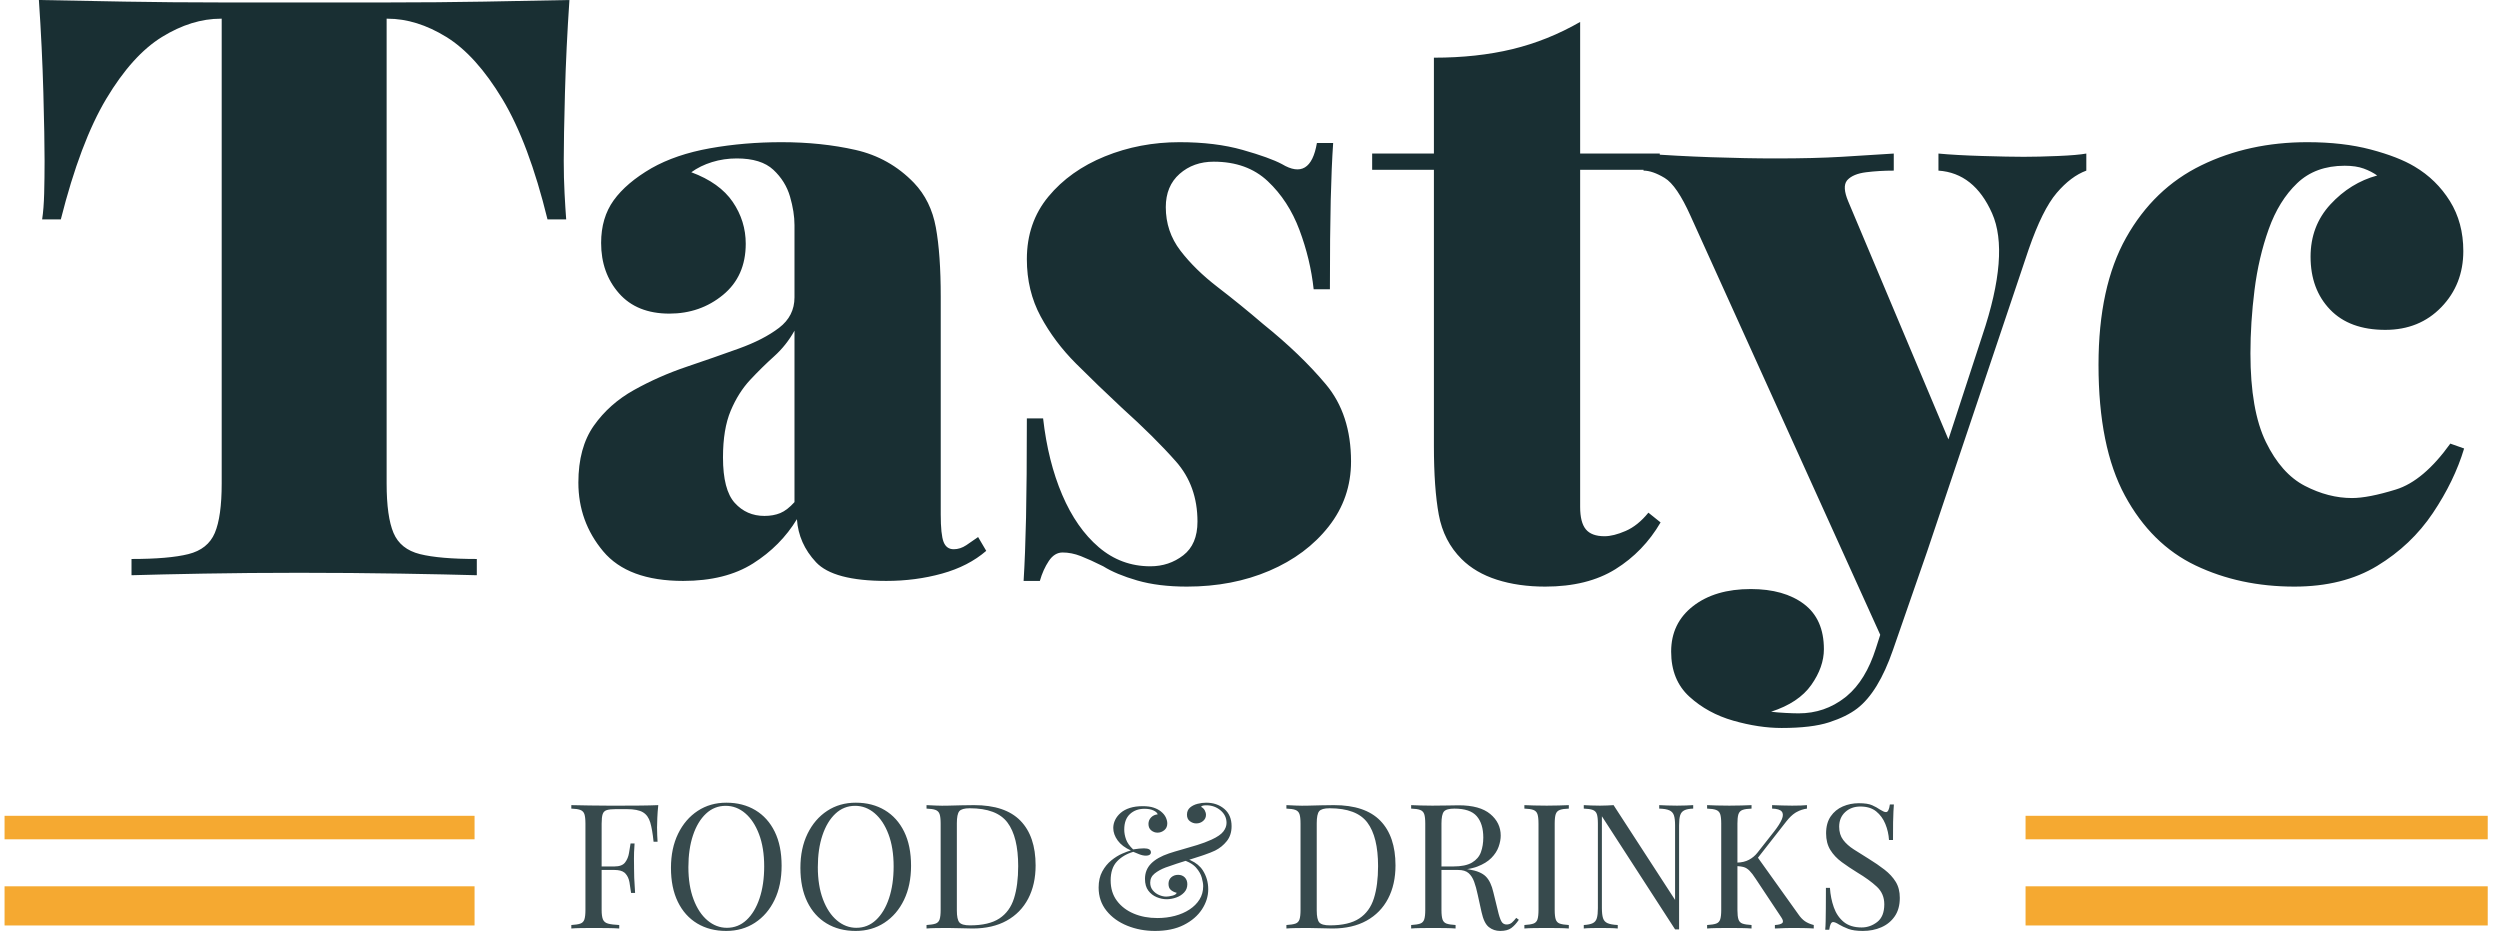
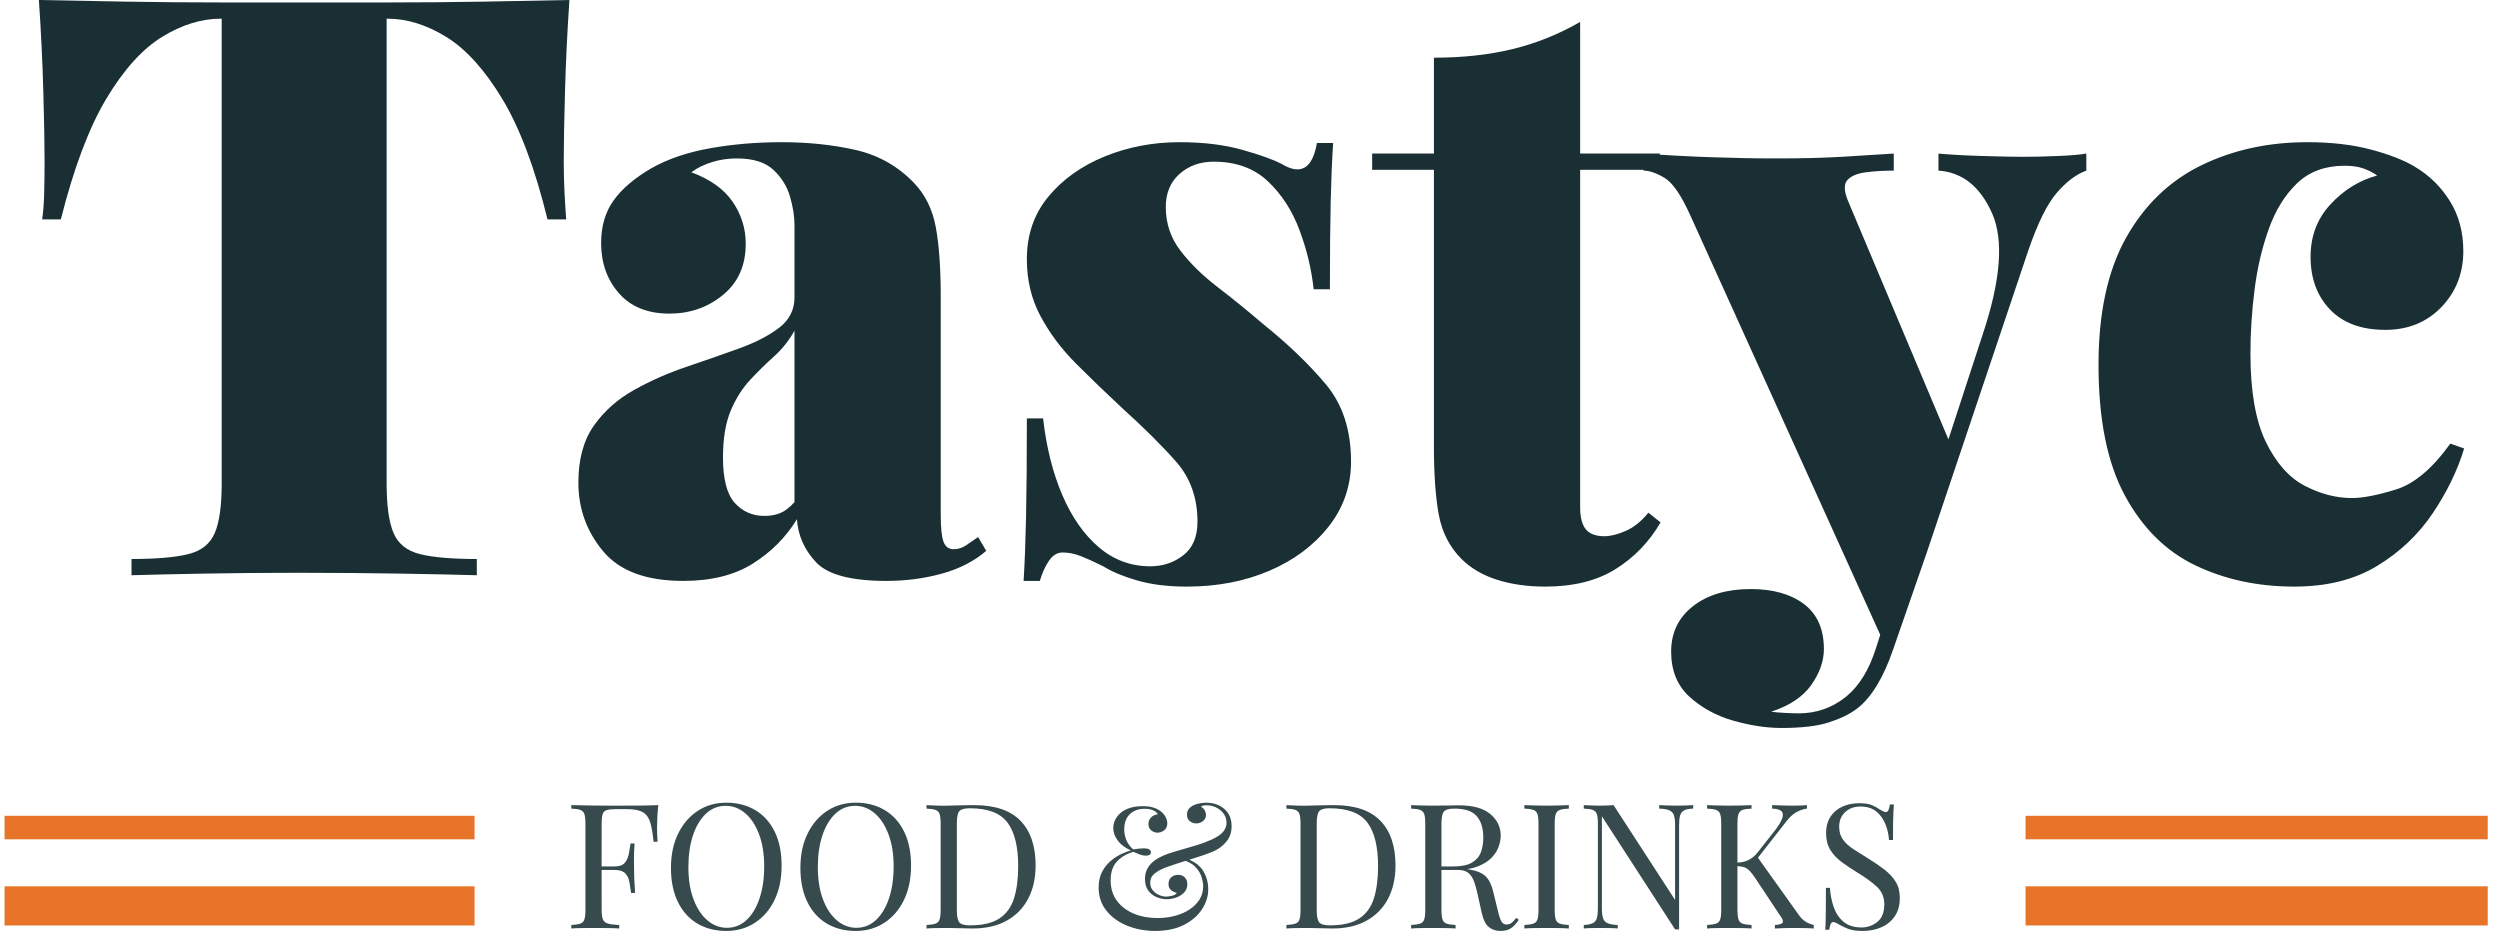
<svg xmlns="http://www.w3.org/2000/svg" width="450px" height="169px" viewBox="0 0 450 169" version="1.1">
  <g id="Artboard" stroke="none" stroke-width="1" fill="none" fill-rule="evenodd">
    <g id="logo-sm-white" opacity="0.869" transform="translate(0, 144)" fill-rule="nonzero">
      <g id="logo-sm" transform="translate(0, 0.159997)">
        <g id="Group-16">
          <path d="M108.294,11.804 L108.295,4.088 C108.295,3.314 108.358,2.744 108.483,2.378 C108.609,2.012 108.854,1.772 109.22,1.657 C109.586,1.542 110.125,1.484 110.836,1.484 L110.836,1.484 L112.812,1.484 C114.129,1.484 115.101,1.673 115.729,2.049 C116.356,2.425 116.795,3.037 117.046,3.884 C117.297,4.731 117.496,5.886 117.642,7.35 L117.642,7.35 L118.363,7.35 C118.342,7.015 118.322,6.628 118.301,6.189 C118.28,5.75 118.269,5.28 118.269,4.778 C118.269,4.381 118.285,3.811 118.316,3.068 C118.348,2.326 118.405,1.558 118.489,0.763 C117.527,0.805 116.434,0.831 115.211,0.841 C113.988,0.852 112.895,0.857 111.933,0.857 L111.933,0.857 L109.44,0.857 C108.405,0.857 107.302,0.847 106.131,0.826 C104.96,0.805 103.862,0.784 102.837,0.763 L102.837,0.763 L102.837,1.39 C103.548,1.411 104.087,1.49 104.453,1.626 C104.819,1.762 105.064,2.012 105.19,2.378 C105.315,2.744 105.378,3.314 105.378,4.088 L105.378,4.088 L105.378,19.645 C105.378,20.398 105.315,20.963 105.19,21.339 C105.064,21.715 104.819,21.966 104.453,22.092 C104.087,22.217 103.548,22.301 102.837,22.343 L102.837,22.343 L102.837,22.97 C103.276,22.928 103.852,22.902 104.562,22.892 C105.273,22.881 106.037,22.876 106.852,22.876 C107.71,22.876 108.556,22.881 109.393,22.892 C110.229,22.902 110.919,22.928 111.463,22.97 L111.463,22.97 L111.463,22.343 C110.585,22.301 109.916,22.217 109.456,22.092 C108.996,21.966 108.687,21.715 108.53,21.339 C108.373,20.963 108.295,20.398 108.295,19.645 L108.295,19.645 L108.294,12.432 L110.585,12.431 C111.403,12.431 112.01,12.592 112.406,12.914 L112.545,13.043 C112.932,13.45 113.183,13.973 113.298,14.611 C113.413,15.249 113.512,15.902 113.596,16.571 L113.596,16.571 L114.317,16.571 C114.234,15.379 114.181,14.47 114.16,13.843 C114.139,13.215 114.129,12.64 114.129,12.117 L114.128,11.716 C114.126,11.304 114.121,10.863 114.113,10.392 C114.103,9.765 114.139,8.855 114.223,7.664 L114.223,7.664 L113.502,7.664 C113.418,8.165 113.324,8.74 113.219,9.389 C113.115,10.037 112.88,10.601 112.514,11.082 C112.148,11.563 111.505,11.804 110.585,11.804 L110.585,11.804 L108.294,11.804 Z M130.716,23.409 C132.661,23.409 134.386,22.918 135.891,21.935 C137.397,20.952 138.573,19.582 139.42,17.826 C140.267,16.07 140.69,14.02 140.69,11.678 C140.69,9.274 140.277,7.23 139.451,5.546 C138.625,3.863 137.465,2.572 135.97,1.673 C134.475,0.774 132.734,0.324 130.747,0.324 C128.803,0.324 127.083,0.815 125.588,1.798 C124.092,2.781 122.916,4.151 122.059,5.907 C121.202,7.664 120.773,9.713 120.773,12.055 C120.773,14.439 121.186,16.477 122.012,18.171 C122.838,19.865 123.998,21.161 125.493,22.06 C126.989,22.96 128.729,23.409 130.716,23.409 Z M130.841,22.845 C129.566,22.845 128.4,22.4 127.344,21.511 C126.288,20.623 125.452,19.358 124.835,17.716 C124.218,16.075 123.91,14.146 123.91,11.929 C123.91,9.755 124.187,7.841 124.741,6.189 C125.295,4.537 126.074,3.241 127.077,2.3 C128.081,1.359 129.263,0.889 130.622,0.889 C131.918,0.889 133.089,1.333 134.135,2.222 C135.18,3.11 136.011,4.37 136.628,6.001 C137.245,7.632 137.554,9.566 137.554,11.804 C137.554,13.958 137.277,15.866 136.722,17.528 C136.168,19.19 135.389,20.492 134.386,21.433 C133.382,22.374 132.201,22.845 130.841,22.845 Z M154.015,23.409 C155.96,23.409 157.685,22.918 159.19,21.935 C160.696,20.952 161.872,19.582 162.719,17.826 C163.566,16.07 163.989,14.02 163.989,11.678 C163.989,9.274 163.576,7.23 162.75,5.546 C161.924,3.863 160.764,2.572 159.269,1.673 C157.774,0.774 156.033,0.324 154.046,0.324 C152.102,0.324 150.382,0.815 148.887,1.798 C147.392,2.781 146.215,4.151 145.358,5.907 C144.501,7.664 144.072,9.713 144.072,12.055 C144.072,14.439 144.485,16.477 145.311,18.171 C146.137,19.865 147.298,21.161 148.793,22.06 C150.288,22.96 152.029,23.409 154.015,23.409 Z M154.14,22.845 C152.865,22.845 151.699,22.4 150.643,21.511 C149.587,20.623 148.751,19.358 148.134,17.716 C147.517,16.075 147.209,14.146 147.209,11.929 C147.209,9.755 147.486,7.841 148.04,6.189 C148.594,4.537 149.373,3.241 150.377,2.3 C151.38,1.359 152.562,0.889 153.921,0.889 C155.217,0.889 156.388,1.333 157.434,2.222 C158.479,3.11 159.311,4.37 159.927,6.001 C160.544,7.632 160.853,9.566 160.853,11.804 C160.853,13.958 160.576,15.866 160.022,17.528 C159.467,19.19 158.688,20.492 157.685,21.433 C156.681,22.374 155.5,22.845 154.14,22.845 Z M175.056,22.97 C177.46,22.97 179.51,22.5 181.203,21.559 C182.897,20.618 184.188,19.295 185.077,17.591 C185.966,15.887 186.41,13.895 186.41,11.616 C186.41,8.124 185.501,5.442 183.681,3.57 C181.862,1.699 179.081,0.763 175.338,0.763 C174.753,0.763 174,0.774 173.08,0.794 C172.16,0.815 171.334,0.836 170.602,0.857 C169.912,0.878 169.211,0.873 168.5,0.841 C167.789,0.81 167.214,0.784 166.775,0.763 L166.775,0.763 L166.775,1.39 C167.486,1.411 168.025,1.49 168.391,1.626 C168.757,1.762 169.002,2.012 169.128,2.378 C169.253,2.744 169.316,3.314 169.316,4.088 L169.316,4.088 L169.316,19.645 C169.316,20.398 169.253,20.963 169.128,21.339 C169.002,21.715 168.757,21.966 168.391,22.092 C168.025,22.217 167.486,22.301 166.775,22.343 L166.775,22.343 L166.775,22.97 C167.214,22.928 167.789,22.902 168.5,22.892 C169.211,22.881 169.933,22.876 170.665,22.876 C171.334,22.876 172.118,22.892 173.017,22.923 C173.916,22.954 174.596,22.97 175.056,22.97 Z M174.585,22.405 C173.623,22.405 172.991,22.228 172.688,21.872 C172.384,21.517 172.233,20.795 172.233,19.708 L172.233,19.708 L172.233,4.025 C172.233,2.938 172.379,2.216 172.672,1.861 C172.965,1.505 173.592,1.328 174.554,1.328 C177.795,1.328 180.059,2.185 181.345,3.9 C182.631,5.614 183.274,8.228 183.274,11.741 C183.274,14.02 183.023,15.955 182.521,17.544 C182.019,19.133 181.141,20.341 179.886,21.166 C178.631,21.992 176.865,22.405 174.585,22.405 Z M207.916,23.409 C209.944,23.409 211.669,23.048 213.091,22.327 C214.513,21.606 215.6,20.67 216.353,19.52 C217.106,18.37 217.482,17.167 217.482,15.913 C217.482,14.658 217.158,13.524 216.51,12.51 C216.024,11.749 215.291,11.144 214.311,10.695 L214.065,10.59 L214.299,10.518 C214.965,10.314 215.602,10.11 216.21,9.906 L216.808,9.702 C217.592,9.43 218.225,9.18 218.706,8.95 C219.542,8.531 220.248,7.961 220.823,7.24 C221.398,6.519 221.685,5.625 221.685,4.558 C221.685,3.22 221.246,2.18 220.368,1.437 C219.49,0.695 218.402,0.324 217.106,0.324 C216.604,0.324 216.087,0.392 215.553,0.528 C215.02,0.664 214.571,0.889 214.205,1.202 C213.839,1.516 213.656,1.944 213.656,2.488 C213.656,3.011 213.834,3.403 214.189,3.664 C214.544,3.926 214.921,4.056 215.318,4.056 C215.799,4.056 216.212,3.91 216.557,3.617 C216.902,3.325 217.075,2.959 217.075,2.52 C217.075,2.248 217.001,1.976 216.855,1.704 C216.709,1.432 216.489,1.223 216.196,1.077 C216.238,0.972 216.343,0.899 216.51,0.857 C216.677,0.815 216.886,0.794 217.137,0.794 C218.12,0.794 218.972,1.098 219.694,1.704 C220.415,2.31 220.776,3.063 220.776,3.962 C220.776,4.485 220.588,4.997 220.211,5.499 C219.835,6.001 219.124,6.493 218.078,6.973 C217.305,7.329 216.442,7.653 215.491,7.946 C214.539,8.239 213.614,8.51 212.715,8.761 C211.816,9.012 211.052,9.242 210.425,9.451 C209.003,9.932 207.926,10.544 207.194,11.286 C206.463,12.029 206.097,12.943 206.097,14.031 C206.097,14.909 206.295,15.615 206.693,16.148 C207.09,16.681 207.592,17.073 208.198,17.324 C208.805,17.575 209.4,17.701 209.986,17.701 C210.551,17.701 211.12,17.601 211.695,17.403 C212.27,17.204 212.751,16.901 213.138,16.493 C213.525,16.085 213.719,15.589 213.719,15.003 C213.719,14.501 213.567,14.093 213.264,13.78 C212.96,13.466 212.558,13.309 212.056,13.309 C211.575,13.309 211.167,13.456 210.833,13.748 C210.498,14.041 210.331,14.439 210.331,14.94 C210.331,15.463 210.493,15.845 210.817,16.085 C211.141,16.326 211.471,16.477 211.805,16.54 C211.742,16.77 211.486,16.943 211.037,17.058 C210.587,17.173 210.216,17.23 209.923,17.23 C209.526,17.23 209.103,17.136 208.653,16.948 C208.203,16.76 207.822,16.477 207.508,16.101 C207.194,15.725 207.038,15.264 207.038,14.721 C207.038,14.052 207.304,13.503 207.837,13.074 C208.371,12.645 209.024,12.285 209.798,11.992 C210.3,11.804 210.953,11.579 211.758,11.318 C212.026,11.23 212.299,11.143 212.577,11.055 L213.401,10.796 L213.555,10.854 C214.196,11.116 214.712,11.436 215.102,11.814 L215.287,12.008 C215.81,12.604 216.155,13.21 216.322,13.827 C216.489,14.444 216.573,14.951 216.573,15.348 C216.573,16.247 216.353,17.047 215.914,17.748 C215.475,18.448 214.874,19.049 214.111,19.551 C213.347,20.053 212.469,20.435 211.476,20.696 C210.483,20.957 209.432,21.088 208.324,21.088 C206.755,21.088 205.339,20.821 204.074,20.288 C202.808,19.755 201.8,18.987 201.047,17.983 C200.294,16.979 199.918,15.756 199.918,14.313 C199.918,12.849 200.294,11.715 201.047,10.91 C201.8,10.105 202.782,9.525 203.995,9.169 C204.246,9.274 204.591,9.415 205.03,9.593 C205.469,9.77 205.888,9.859 206.285,9.859 C206.557,9.859 206.771,9.807 206.928,9.702 C207.085,9.598 207.163,9.451 207.163,9.263 C207.163,8.782 206.745,8.542 205.908,8.542 C205.72,8.542 205.438,8.557 205.062,8.589 C204.685,8.62 204.319,8.667 203.964,8.73 C203.336,8.144 202.913,7.549 202.693,6.942 C202.474,6.336 202.364,5.74 202.364,5.154 C202.364,3.941 202.704,3.016 203.383,2.378 C204.063,1.741 204.936,1.422 206.003,1.422 C206.651,1.422 207.189,1.521 207.618,1.72 C208.047,1.918 208.303,2.154 208.386,2.425 C207.905,2.467 207.508,2.65 207.194,2.974 C206.881,3.298 206.724,3.691 206.724,4.151 C206.724,4.652 206.891,5.039 207.226,5.311 C207.56,5.583 207.937,5.719 208.355,5.719 C208.794,5.719 209.197,5.572 209.563,5.28 C209.928,4.987 210.111,4.579 210.111,4.056 C210.111,3.722 210.023,3.361 209.845,2.974 C209.667,2.587 209.369,2.227 208.951,1.892 C208.616,1.62 208.188,1.396 207.665,1.218 C207.142,1.04 206.483,0.951 205.689,0.951 C204.811,0.951 204.042,1.056 203.383,1.265 C202.725,1.474 202.176,1.767 201.737,2.143 C201.298,2.52 200.963,2.943 200.733,3.413 C200.503,3.884 200.388,4.37 200.388,4.872 C200.388,5.646 200.655,6.398 201.188,7.13 C201.721,7.862 202.51,8.458 203.556,8.918 C203.159,9.023 202.636,9.216 201.988,9.498 C201.339,9.781 200.691,10.183 200.043,10.706 C199.395,11.229 198.851,11.893 198.412,12.698 C197.973,13.503 197.753,14.47 197.753,15.599 C197.753,17.209 198.224,18.6 199.165,19.771 C200.106,20.942 201.35,21.841 202.897,22.468 C204.445,23.095 206.118,23.409 207.916,23.409 Z M239.835,22.97 C242.24,22.97 244.289,22.5 245.983,21.559 C247.676,20.618 248.968,19.295 249.856,17.591 C250.745,15.887 251.189,13.895 251.189,11.616 C251.189,8.124 250.28,5.442 248.46,3.57 C246.641,1.699 243.86,0.763 240.117,0.763 C239.532,0.763 238.779,0.774 237.859,0.794 C236.939,0.815 236.113,0.836 235.381,0.857 C234.691,0.878 233.99,0.873 233.279,0.841 C232.569,0.81 231.993,0.784 231.554,0.763 L231.554,0.763 L231.554,1.39 C232.265,1.411 232.804,1.49 233.17,1.626 C233.536,1.762 233.781,2.012 233.907,2.378 C234.032,2.744 234.095,3.314 234.095,4.088 L234.095,4.088 L234.095,19.645 C234.095,20.398 234.032,20.963 233.907,21.339 C233.781,21.715 233.536,21.966 233.17,22.092 C232.804,22.217 232.265,22.301 231.554,22.343 L231.554,22.343 L231.554,22.97 C231.993,22.928 232.569,22.902 233.279,22.892 C233.99,22.881 234.712,22.876 235.444,22.876 C236.113,22.876 236.897,22.892 237.796,22.923 C238.695,22.954 239.375,22.97 239.835,22.97 Z M239.364,22.405 C238.403,22.405 237.77,22.228 237.467,21.872 C237.164,21.517 237.012,20.795 237.012,19.708 L237.012,19.708 L237.012,4.025 C237.012,2.938 237.158,2.216 237.451,1.861 C237.744,1.505 238.371,1.328 239.333,1.328 C242.574,1.328 244.838,2.185 246.124,3.9 C247.41,5.614 248.053,8.228 248.053,11.741 C248.053,14.02 247.802,15.955 247.3,17.544 C246.798,19.133 245.92,20.341 244.665,21.166 C243.411,21.992 241.644,22.405 239.364,22.405 Z M262.444,12.431 C263.28,12.431 263.913,12.619 264.342,12.996 C264.77,13.372 265.105,13.89 265.345,14.548 C265.586,15.207 265.8,15.986 265.988,16.885 L265.988,16.885 L266.678,20.022 C266.971,21.36 267.41,22.259 267.996,22.719 C268.581,23.179 269.261,23.409 270.035,23.409 C270.892,23.409 271.556,23.237 272.026,22.892 C272.497,22.547 272.952,22.05 273.391,21.402 L273.391,21.402 L272.92,21.057 C272.648,21.412 272.392,21.694 272.152,21.904 C271.911,22.113 271.613,22.228 271.258,22.249 C270.798,22.269 270.458,22.076 270.238,21.668 C270.019,21.261 269.804,20.597 269.595,19.677 L269.595,19.677 L268.811,16.477 C268.518,15.181 268.064,14.224 267.447,13.607 C266.83,12.99 265.821,12.567 264.42,12.337 L264.42,12.337 L264.069,12.282 L264.336,12.242 C264.776,12.167 265.183,12.069 265.56,11.948 L265.926,11.819 C266.992,11.412 267.834,10.894 268.451,10.267 C269.067,9.64 269.501,8.97 269.752,8.259 C270.003,7.549 270.129,6.879 270.129,6.252 C270.129,4.705 269.501,3.408 268.247,2.363 C266.992,1.317 265.1,0.794 262.569,0.794 C262.193,0.794 261.555,0.805 260.656,0.826 C259.757,0.847 258.816,0.857 257.833,0.857 C257.143,0.857 256.443,0.847 255.732,0.826 C255.021,0.805 254.446,0.784 254.007,0.763 L254.007,0.763 L254.007,1.39 C254.718,1.411 255.256,1.49 255.622,1.626 C255.988,1.762 256.234,2.012 256.359,2.378 C256.484,2.744 256.547,3.314 256.547,4.088 L256.547,4.088 L256.547,19.645 C256.547,20.398 256.484,20.963 256.359,21.339 C256.234,21.715 255.988,21.966 255.622,22.092 C255.256,22.217 254.718,22.301 254.007,22.343 L254.007,22.343 L254.007,22.97 C254.446,22.928 255.021,22.902 255.732,22.892 C256.443,22.881 257.206,22.876 258.021,22.876 C258.753,22.876 259.48,22.881 260.201,22.892 C260.923,22.902 261.524,22.928 262.005,22.97 L262.005,22.97 L262.005,22.343 C261.294,22.301 260.755,22.217 260.39,22.092 C260.024,21.966 259.778,21.715 259.652,21.339 C259.527,20.963 259.464,20.398 259.464,19.645 L259.464,19.645 L259.464,12.432 L261.879,12.431 L261.879,12.431 L262.444,12.431 Z M259.464,4.088 C259.464,3 259.611,2.279 259.903,1.924 C260.196,1.568 260.823,1.39 261.785,1.39 C263.688,1.39 265.032,1.845 265.816,2.755 C266.6,3.664 266.992,4.945 266.992,6.597 C266.992,7.559 266.851,8.432 266.569,9.216 C266.286,10 265.753,10.628 264.969,11.098 C264.185,11.569 263.05,11.804 261.566,11.804 L261.566,11.804 L259.464,11.804 L259.464,4.088 Z M282.387,22.97 L282.387,22.343 C281.676,22.301 281.138,22.217 280.772,22.092 C280.406,21.966 280.16,21.715 280.035,21.339 C279.909,20.963 279.846,20.398 279.846,19.645 L279.846,19.645 L279.846,4.088 C279.846,3.314 279.909,2.744 280.035,2.378 C280.16,2.012 280.406,1.762 280.772,1.626 C281.138,1.49 281.676,1.411 282.387,1.39 L282.387,1.39 L282.387,0.763 C281.906,0.784 281.305,0.805 280.583,0.826 C279.862,0.847 279.135,0.857 278.404,0.857 C277.588,0.857 276.825,0.847 276.114,0.826 C275.403,0.805 274.828,0.784 274.389,0.763 L274.389,0.763 L274.389,1.39 C275.1,1.411 275.638,1.49 276.004,1.626 C276.37,1.762 276.616,2.012 276.741,2.378 C276.867,2.744 276.929,3.314 276.929,4.088 L276.929,4.088 L276.929,19.645 C276.929,20.398 276.867,20.963 276.741,21.339 C276.616,21.715 276.37,21.966 276.004,22.092 C275.638,22.217 275.1,22.301 274.389,22.343 L274.389,22.343 L274.389,22.97 C274.828,22.928 275.403,22.902 276.114,22.892 C276.825,22.881 277.588,22.876 278.404,22.876 C279.135,22.876 279.862,22.881 280.583,22.892 C281.305,22.902 281.906,22.928 282.387,22.97 L282.387,22.97 Z M302.236,23.127 L302.236,4.401 C302.236,3.628 302.299,3.032 302.424,2.614 C302.55,2.195 302.795,1.892 303.161,1.704 C303.527,1.516 304.066,1.411 304.776,1.39 L304.776,1.39 L304.776,0.763 C304.442,0.784 304.008,0.805 303.475,0.826 C302.942,0.847 302.403,0.857 301.859,0.857 C301.337,0.857 300.767,0.847 300.15,0.826 C299.533,0.805 299.037,0.784 298.66,0.763 L298.66,0.763 L298.66,1.39 C299.476,1.411 300.087,1.516 300.495,1.704 C300.903,1.892 301.175,2.195 301.311,2.614 C301.446,3.032 301.514,3.628 301.514,4.401 L301.514,4.401 L301.514,17.826 L290.442,0.763 C290.108,0.784 289.731,0.805 289.313,0.826 C288.895,0.847 288.456,0.857 287.996,0.857 C287.473,0.857 286.945,0.847 286.412,0.826 C285.879,0.805 285.434,0.784 285.079,0.763 L285.079,0.763 L285.079,1.39 C285.79,1.411 286.328,1.49 286.694,1.626 C287.06,1.762 287.306,2.012 287.431,2.378 C287.557,2.744 287.619,3.314 287.619,4.088 L287.619,4.088 L287.619,19.332 C287.619,20.084 287.557,20.675 287.431,21.104 C287.306,21.532 287.06,21.836 286.694,22.013 C286.328,22.191 285.79,22.301 285.079,22.343 L285.079,22.343 L285.079,22.97 C285.434,22.928 285.879,22.902 286.412,22.892 C286.945,22.881 287.473,22.876 287.996,22.876 C288.539,22.876 289.115,22.881 289.721,22.892 C290.327,22.902 290.819,22.928 291.195,22.97 L291.195,22.97 L291.195,22.343 C290.38,22.301 289.768,22.191 289.36,22.013 C288.952,21.836 288.681,21.532 288.545,21.104 C288.409,20.675 288.341,20.084 288.341,19.332 L288.341,19.332 L288.341,2.77 L301.514,23.127 L301.514,23.127 L302.236,23.127 Z M326.476,22.97 L326.476,22.343 C325.828,22.175 325.295,21.945 324.876,21.653 C324.458,21.36 324.071,20.952 323.716,20.429 L323.716,20.429 L316.431,10.233 L321.552,3.68 C322.082,3.003 322.613,2.494 323.143,2.153 L323.371,2.018 C323.977,1.683 324.604,1.474 325.253,1.39 L325.253,1.39 L325.253,0.763 C324.625,0.826 323.737,0.857 322.587,0.857 C322.043,0.857 321.457,0.847 320.83,0.826 C320.203,0.805 319.586,0.784 318.98,0.763 L318.98,0.763 L318.98,1.39 C319.858,1.411 320.433,1.584 320.705,1.908 C320.977,2.232 320.987,2.697 320.736,3.304 C320.485,3.91 320.015,4.652 319.325,5.531 L319.325,5.531 L316.313,9.357 C315.916,9.859 315.42,10.272 314.824,10.596 C314.228,10.92 313.491,11.093 312.612,11.114 L312.737,11.109 L312.738,4.088 C312.738,3.411 312.786,2.89 312.882,2.525 L312.926,2.378 C313.051,2.012 313.297,1.762 313.663,1.626 C314.029,1.49 314.567,1.411 315.278,1.39 L315.278,1.39 L315.278,0.763 C314.797,0.784 314.196,0.805 313.475,0.826 C312.753,0.847 312.027,0.857 311.295,0.857 C310.479,0.857 309.716,0.847 309.005,0.826 C308.294,0.805 307.719,0.784 307.28,0.763 L307.28,0.763 L307.28,1.39 C307.991,1.411 308.53,1.49 308.895,1.626 C309.261,1.762 309.507,2.012 309.633,2.378 C309.758,2.744 309.821,3.314 309.821,4.088 L309.821,4.088 L309.821,19.645 C309.821,20.398 309.758,20.963 309.633,21.339 C309.507,21.715 309.261,21.966 308.895,22.092 C308.53,22.217 307.991,22.301 307.28,22.343 L307.28,22.343 L307.28,22.97 C307.719,22.928 308.294,22.902 309.005,22.892 C309.716,22.881 310.479,22.876 311.295,22.876 C312.027,22.876 312.753,22.881 313.475,22.892 C314.196,22.902 314.797,22.928 315.278,22.97 L315.278,22.97 L315.278,22.343 C314.567,22.301 314.029,22.217 313.663,22.092 C313.297,21.966 313.051,21.715 312.926,21.339 C312.8,20.963 312.738,20.398 312.738,19.645 L312.738,19.645 L312.737,11.749 L312.915,11.759 C313.208,11.781 313.468,11.819 313.696,11.872 L313.914,11.929 C314.259,12.034 314.594,12.248 314.918,12.572 C315.242,12.896 315.613,13.383 316.031,14.031 L316.031,14.031 L320.611,20.931 C320.945,21.412 321.018,21.757 320.83,21.966 C320.642,22.175 320.192,22.301 319.481,22.343 L319.481,22.343 L319.481,22.97 C320.255,22.928 320.898,22.902 321.41,22.892 C321.923,22.881 322.357,22.876 322.712,22.876 L323.039,22.877 C323.492,22.878 324.016,22.883 324.61,22.892 C325.352,22.902 325.974,22.928 326.476,22.97 L326.476,22.97 Z M335.315,23.409 C336.528,23.409 337.637,23.19 338.64,22.75 C339.644,22.311 340.449,21.653 341.055,20.774 C341.662,19.896 341.965,18.788 341.965,17.45 C341.965,16.32 341.719,15.359 341.228,14.564 C340.737,13.769 340.067,13.043 339.221,12.384 C338.374,11.725 337.407,11.061 336.319,10.392 C335.378,9.807 334.505,9.258 333.7,8.746 C332.895,8.233 332.252,7.658 331.771,7.021 C331.29,6.383 331.05,5.593 331.05,4.652 C331.05,3.565 331.41,2.687 332.132,2.018 C332.853,1.349 333.768,1.014 334.876,1.014 C336.047,1.014 336.994,1.307 337.715,1.892 C338.436,2.478 338.985,3.23 339.362,4.151 C339.738,5.071 339.958,6.032 340.02,7.036 L340.02,7.036 L340.742,7.036 C340.742,5.719 340.747,4.658 340.757,3.853 C340.768,3.048 340.789,2.399 340.82,1.908 C340.852,1.417 340.878,0.993 340.899,0.638 L340.899,0.638 L340.177,0.638 C340.052,1.558 339.822,2.018 339.487,2.018 C339.341,2.018 339.189,1.981 339.032,1.908 C338.875,1.835 338.672,1.725 338.421,1.579 C338.002,1.286 337.522,1.019 336.978,0.779 C336.434,0.538 335.64,0.418 334.594,0.418 C333.569,0.418 332.608,0.611 331.708,0.998 C330.809,1.385 330.083,1.981 329.528,2.786 C328.974,3.591 328.697,4.611 328.697,5.844 C328.697,7.015 328.953,8.014 329.466,8.84 C329.978,9.666 330.663,10.392 331.52,11.02 C332.378,11.647 333.298,12.264 334.28,12.87 C335.744,13.748 336.926,14.606 337.825,15.442 C338.724,16.279 339.173,17.335 339.173,18.61 C339.173,20.074 338.75,21.135 337.903,21.794 C337.056,22.452 336.121,22.782 335.096,22.782 C333.758,22.782 332.686,22.452 331.881,21.794 C331.076,21.135 330.48,20.262 330.093,19.175 C329.706,18.087 329.471,16.916 329.387,15.662 L329.387,15.662 L328.666,15.662 C328.666,17.126 328.661,18.338 328.65,19.3 C328.64,20.262 328.629,21.041 328.619,21.637 C328.608,22.233 328.582,22.75 328.54,23.19 L328.54,23.19 L329.262,23.19 C329.387,22.269 329.617,21.809 329.952,21.809 C330.203,21.809 330.558,21.956 331.018,22.249 C331.478,22.52 332.033,22.782 332.681,23.033 C333.329,23.284 334.207,23.409 335.315,23.409 Z" id="FOOD&amp;DRINKS" fill="#192F33" />
-           <polygon id="Fill-12" fill="#F39C12" points="0.821 6.914 85.421 6.914 85.421 2.684 0.821 2.684" />
-           <polygon id="Fill-13" fill="#F39C12" points="0.821 22.424 85.421 22.424 85.421 15.374 0.821 15.374" />
-           <polygon id="Fill-14" fill="#F39C12" points="364.601 6.914 447.791 6.914 447.791 2.684 364.601 2.684" />
-           <polygon id="Fill-15" fill="#F39C12" points="364.601 22.424 447.791 22.424 447.791 15.374 364.601 15.374" />
+           <polygon id="Fill-12" fill="#e55f09" points="0.821 6.914 85.421 6.914 85.421 2.684 0.821 2.684" />
+           <polygon id="Fill-13" fill="#e55f09" points="0.821 22.424 85.421 22.424 85.421 15.374 0.821 15.374" />
+           <polygon id="Fill-14" fill="#e55f09" points="364.601 6.914 447.791 6.914 447.791 2.684 364.601 2.684" />
+           <polygon id="Fill-15" fill="#e55f09" points="364.601 22.424 447.791 22.424 447.791 15.374 364.601 15.374" />
        </g>
      </g>
    </g>
    <path d="M85.826,103.542 L85.826,100.617 C81.341,100.617 77.929,100.324 75.589,99.739 C73.249,99.154 71.665,97.887 70.836,95.937 C70.007,93.987 69.593,91.013 69.593,87.016 L69.593,87.016 L69.593,3.364 L69.739,3.364 C73.249,3.364 76.783,4.46 80.342,6.654 C83.901,8.848 87.264,12.577 90.433,17.842 C93.602,23.107 96.307,30.322 98.55,39.486 L98.55,39.486 L101.913,39.486 C101.816,38.219 101.718,36.659 101.621,34.806 C101.523,32.954 101.474,31.004 101.474,28.957 C101.474,26.129 101.548,22.034 101.694,16.672 C101.84,11.31 102.108,5.752 102.498,1.42108547e-14 C97.916,0.097 92.797,0.195 87.142,0.292 C81.488,0.39 75.833,0.439 70.178,0.439 L70.178,0.439 L39.466,0.439 C33.812,0.439 28.157,0.39 22.502,0.292 C16.847,0.195 11.68,0.097 7,1.42108547e-14 C7.39,5.752 7.658,11.31 7.804,16.672 C7.951,22.034 8.024,26.129 8.024,28.957 C8.024,31.004 7.999,32.954 7.951,34.806 C7.902,36.659 7.78,38.219 7.585,39.486 L7.585,39.486 L10.949,39.486 C13.289,30.224 16.018,22.985 19.138,17.769 C22.258,12.553 25.598,8.848 29.156,6.654 C32.715,4.46 36.249,3.364 39.759,3.364 L39.759,3.364 L39.905,3.364 L39.905,87.016 C39.905,91.013 39.491,93.987 38.662,95.937 C37.833,97.887 36.249,99.154 33.909,99.739 C31.569,100.324 28.157,100.617 23.672,100.617 L23.672,100.617 L23.672,103.542 C26.987,103.444 31.325,103.347 36.688,103.249 C42.05,103.152 47.754,103.103 53.798,103.103 C60.136,103.103 66.205,103.152 72.006,103.249 C77.807,103.347 82.414,103.444 85.826,103.542 L85.826,103.542 Z M159.534,104.565 C163.044,104.565 166.383,104.127 169.552,103.249 C172.72,102.372 175.377,101.007 177.522,99.154 L177.522,99.154 L176.059,96.668 C175.377,97.156 174.67,97.643 173.939,98.131 C173.208,98.618 172.452,98.862 171.672,98.862 C170.795,98.862 170.185,98.423 169.844,97.546 C169.503,96.668 169.332,95.011 169.332,92.573 L169.332,92.573 L169.332,53.38 C169.332,48.31 169.04,44.166 168.455,40.949 C167.87,37.731 166.554,35.05 164.506,32.905 C161.581,29.883 158.071,27.908 153.976,26.982 C149.882,26.056 145.445,25.593 140.668,25.593 C136.183,25.593 131.893,25.959 127.799,26.69 C123.704,27.421 120.194,28.615 117.269,30.273 C114.246,32.028 111.98,33.953 110.468,36.049 C108.957,38.146 108.202,40.705 108.202,43.727 C108.202,47.335 109.274,50.357 111.419,52.795 C113.564,55.232 116.586,56.451 120.486,56.451 C124.191,56.451 127.409,55.329 130.138,53.087 C132.868,50.845 134.233,47.773 134.233,43.874 C134.233,41.144 133.453,38.633 131.893,36.342 C130.333,34.051 127.847,32.271 124.435,31.004 C125.507,30.224 126.75,29.615 128.164,29.176 C129.578,28.737 131.065,28.518 132.625,28.518 C135.55,28.518 137.743,29.2 139.206,30.565 C140.668,31.93 141.667,33.539 142.204,35.391 C142.74,37.244 143.008,38.95 143.008,40.51 L143.008,40.51 L143.008,53.526 C143.008,55.768 142.082,57.596 140.229,59.01 C138.377,60.424 135.964,61.667 132.99,62.739 C130.017,63.812 126.872,64.908 123.557,66.03 C120.243,67.151 117.098,68.54 114.125,70.198 C111.151,71.855 108.738,74 106.885,76.632 C105.033,79.265 104.107,82.677 104.107,86.87 C104.107,91.55 105.594,95.669 108.567,99.227 C111.541,102.786 116.343,104.565 122.972,104.565 C128.042,104.565 132.235,103.517 135.55,101.421 C138.864,99.325 141.497,96.668 143.447,93.451 C143.642,96.376 144.787,98.959 146.884,101.202 C148.98,103.444 153.196,104.565 159.534,104.565 Z M137.597,92.866 C135.452,92.866 133.673,92.086 132.259,90.526 C130.845,88.966 130.138,86.236 130.138,82.336 C130.138,78.924 130.602,76.121 131.528,73.927 C132.454,71.733 133.624,69.881 135.038,68.37 C136.451,66.858 137.889,65.445 139.352,64.129 C140.814,62.812 142.033,61.277 143.008,59.522 L143.008,59.522 L143.008,90.38 C142.131,91.355 141.277,92.013 140.449,92.354 C139.62,92.695 138.669,92.866 137.597,92.866 Z M213.644,105.589 C219.104,105.589 224.052,104.638 228.488,102.737 C232.924,100.836 236.483,98.179 239.164,94.767 C241.845,91.355 243.186,87.455 243.186,83.067 C243.186,77.412 241.675,72.781 238.652,69.174 C235.63,65.567 231.876,61.959 227.392,58.352 C224.662,56.012 221.932,53.794 219.202,51.698 C216.472,49.602 214.229,47.408 212.475,45.117 C210.72,42.825 209.842,40.217 209.842,37.293 C209.842,34.758 210.671,32.759 212.328,31.296 C213.986,29.834 216.033,29.103 218.471,29.103 C222.468,29.103 225.71,30.273 228.196,32.613 C230.682,34.953 232.583,37.878 233.899,41.387 C235.216,44.897 236.069,48.456 236.459,52.063 L236.459,52.063 L239.384,52.063 C239.384,45.434 239.432,40.096 239.53,36.049 C239.627,32.003 239.774,28.567 239.969,25.739 L239.969,25.739 L237.044,25.739 C236.264,30.322 234.168,31.589 230.755,29.542 C229.293,28.762 226.928,27.908 223.662,26.982 C220.396,26.056 216.618,25.593 212.328,25.593 C207.551,25.593 203.066,26.446 198.874,28.152 C194.681,29.858 191.293,32.271 188.71,35.391 C186.126,38.511 184.834,42.265 184.834,46.652 C184.834,50.455 185.663,53.891 187.32,56.963 C188.978,60.034 191.098,62.861 193.682,65.445 C196.266,68.028 199.02,70.685 201.945,73.415 C205.845,76.925 209.087,80.142 211.67,83.067 C214.254,85.992 215.546,89.6 215.546,93.889 C215.546,96.619 214.693,98.642 212.986,99.959 C211.28,101.275 209.306,101.933 207.063,101.933 C203.554,101.933 200.458,100.787 197.777,98.496 C195.096,96.205 192.902,93.061 191.196,89.063 C189.49,85.066 188.344,80.484 187.759,75.316 L187.759,75.316 L184.834,75.316 C184.834,82.726 184.785,88.673 184.688,93.158 C184.59,97.643 184.444,101.445 184.249,104.565 L184.249,104.565 L187.174,104.565 C187.564,103.2 188.1,102.006 188.783,100.982 C189.465,99.959 190.294,99.447 191.269,99.447 C192.341,99.447 193.438,99.666 194.559,100.105 C195.681,100.544 197.021,101.153 198.581,101.933 C200.141,102.908 202.189,103.761 204.724,104.492 C207.258,105.223 210.232,105.589 213.644,105.589 Z M278.139,105.589 C283.208,105.589 287.425,104.541 290.789,102.445 C294.152,100.349 296.858,97.546 298.905,94.036 L298.905,94.036 L296.712,92.281 C295.444,93.841 294.079,94.938 292.617,95.571 C291.154,96.205 289.887,96.522 288.815,96.522 C287.255,96.522 286.133,96.107 285.451,95.279 C284.768,94.45 284.427,93.109 284.427,91.257 L284.427,91.257 L284.427,30.565 L298.759,30.565 L298.759,27.64 L284.427,27.64 L284.427,3.949 C280.527,6.191 276.457,7.824 272.216,8.848 C267.975,9.872 263.27,10.383 258.103,10.383 L258.103,10.383 L258.103,27.64 L246.988,27.64 L246.988,30.565 L258.103,30.565 L258.103,80.289 C258.103,85.358 258.396,89.478 258.98,92.646 C259.565,95.815 260.93,98.472 263.075,100.617 C264.733,102.274 266.853,103.517 269.437,104.346 C272.021,105.175 274.921,105.589 278.139,105.589 Z M320.696,131.036 C324.303,131.036 327.155,130.694 329.251,130.012 C331.348,129.33 333.029,128.501 334.297,127.526 C336.832,125.576 338.977,122.066 340.732,116.996 L340.732,116.996 L346.874,99.3 L365.155,44.897 C366.812,40.12 368.494,36.732 370.2,34.733 C371.906,32.735 373.685,31.394 375.538,30.711 L375.538,30.711 L375.538,27.64 C374.465,27.835 372.759,27.982 370.419,28.079 C368.079,28.177 366.032,28.225 364.277,28.225 C362.522,28.225 360.036,28.177 356.819,28.079 C353.601,27.982 350.969,27.835 348.921,27.64 L348.921,27.64 L348.921,30.711 C353.211,31.004 356.429,33.563 358.573,38.389 C360.718,43.215 360.133,50.552 356.819,60.399 L356.819,60.399 L350.716,79.087 L332.688,36.269 C331.944,34.501 331.865,33.243 332.453,32.497 L332.542,32.393 C333.224,31.662 334.346,31.199 335.905,31.004 C337.465,30.809 339.123,30.711 340.878,30.711 L340.878,30.711 L340.878,27.64 C337.953,27.835 334.833,28.03 331.518,28.225 C328.203,28.42 324.255,28.518 319.672,28.518 C316.065,28.518 312.165,28.445 307.973,28.298 C303.78,28.152 299.734,27.933 295.834,27.64 L295.834,27.64 L295.834,30.711 C296.907,30.711 298.174,31.15 299.637,32.028 C301.099,32.905 302.659,35.196 304.317,38.901 L304.317,38.901 L338.443,114.266 L337.66,116.704 C336.444,120.541 334.688,123.413 332.393,125.318 L332.103,125.552 C329.666,127.453 326.887,128.403 323.767,128.403 C323.182,128.403 322.402,128.379 321.427,128.33 C320.452,128.281 319.575,128.208 318.795,128.111 C322.11,127.038 324.523,125.43 326.034,123.285 C327.545,121.14 328.301,118.995 328.301,116.85 C328.301,113.243 327.106,110.537 324.718,108.733 C322.329,106.93 319.136,106.028 315.139,106.028 C310.849,106.028 307.388,107.051 304.755,109.099 C302.123,111.146 300.807,113.876 300.807,117.289 C300.807,120.701 301.903,123.407 304.097,125.405 C306.291,127.404 308.923,128.842 311.994,129.72 C315.066,130.597 317.966,131.036 320.696,131.036 Z M412.977,105.589 C418.827,105.589 423.799,104.346 427.894,101.86 C431.989,99.374 435.328,96.205 437.912,92.354 C440.495,88.503 442.372,84.627 443.542,80.727 L443.542,80.727 L441.056,79.85 C437.838,84.335 434.572,87.089 431.257,88.113 C427.942,89.136 425.31,89.648 423.36,89.648 C420.533,89.648 417.705,88.917 414.878,87.455 C412.05,85.992 409.711,83.36 407.858,79.557 C406.006,75.755 405.079,70.441 405.079,63.617 C405.079,59.912 405.323,56.109 405.811,52.21 C406.298,48.31 407.151,44.654 408.37,41.241 C409.589,37.829 411.295,35.074 413.489,32.978 C415.682,30.882 418.534,29.834 422.044,29.834 C423.409,29.834 424.554,30.005 425.481,30.346 C426.407,30.687 427.211,31.101 427.894,31.589 C424.676,32.466 421.873,34.197 419.485,36.781 C417.096,39.364 415.902,42.509 415.902,46.213 C415.902,50.113 417.072,53.282 419.411,55.719 C421.751,58.157 425.066,59.376 429.356,59.376 C433.451,59.376 436.815,58.011 439.447,55.281 C442.079,52.551 443.396,49.187 443.396,45.19 C443.396,41.777 442.591,38.779 440.983,36.196 C439.374,33.612 437.253,31.54 434.621,29.98 C432.671,28.81 430.039,27.787 426.724,26.909 C423.409,26.032 419.606,25.593 415.317,25.593 C408.297,25.593 401.935,26.982 396.232,29.761 C390.528,32.54 386.019,36.878 382.704,42.777 C379.389,48.675 377.732,56.304 377.732,65.664 C377.732,75.511 379.316,83.36 382.485,89.21 C385.653,95.059 389.894,99.252 395.208,101.787 C400.521,104.322 406.444,105.589 412.977,105.589 Z" id="Tastyc" fill="#192F33" fill-rule="nonzero" />
  </g>
</svg>
